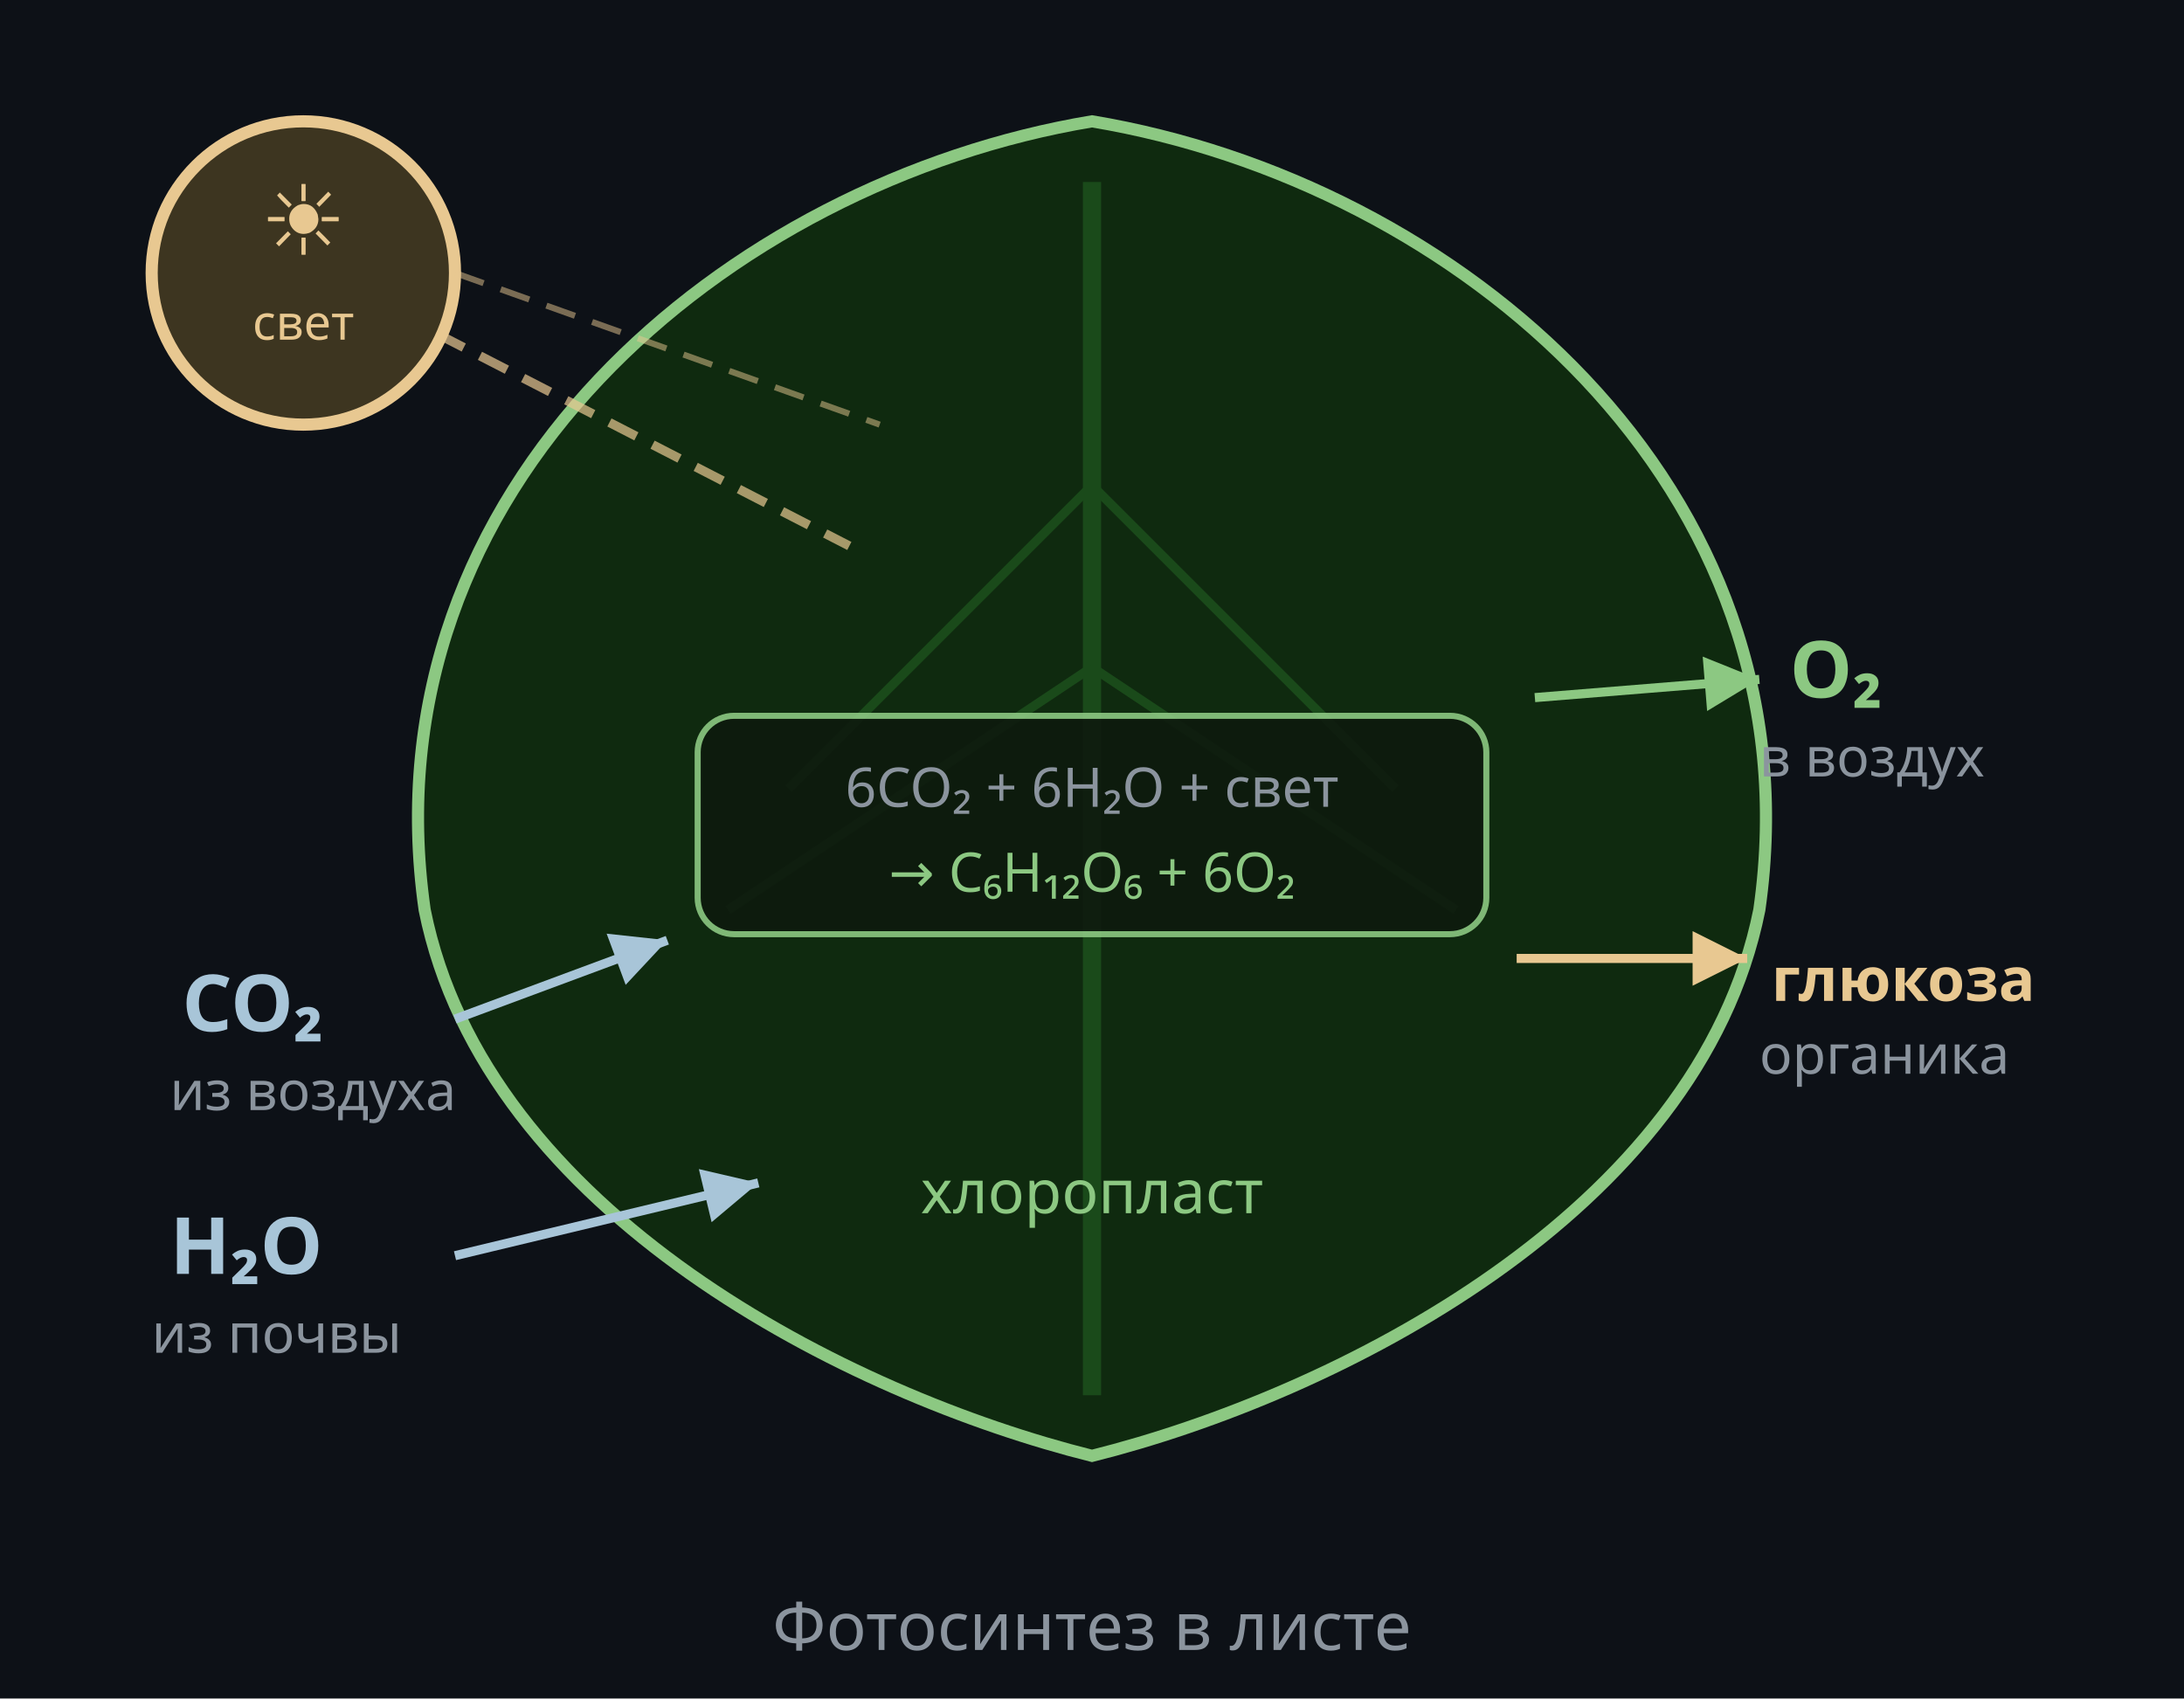
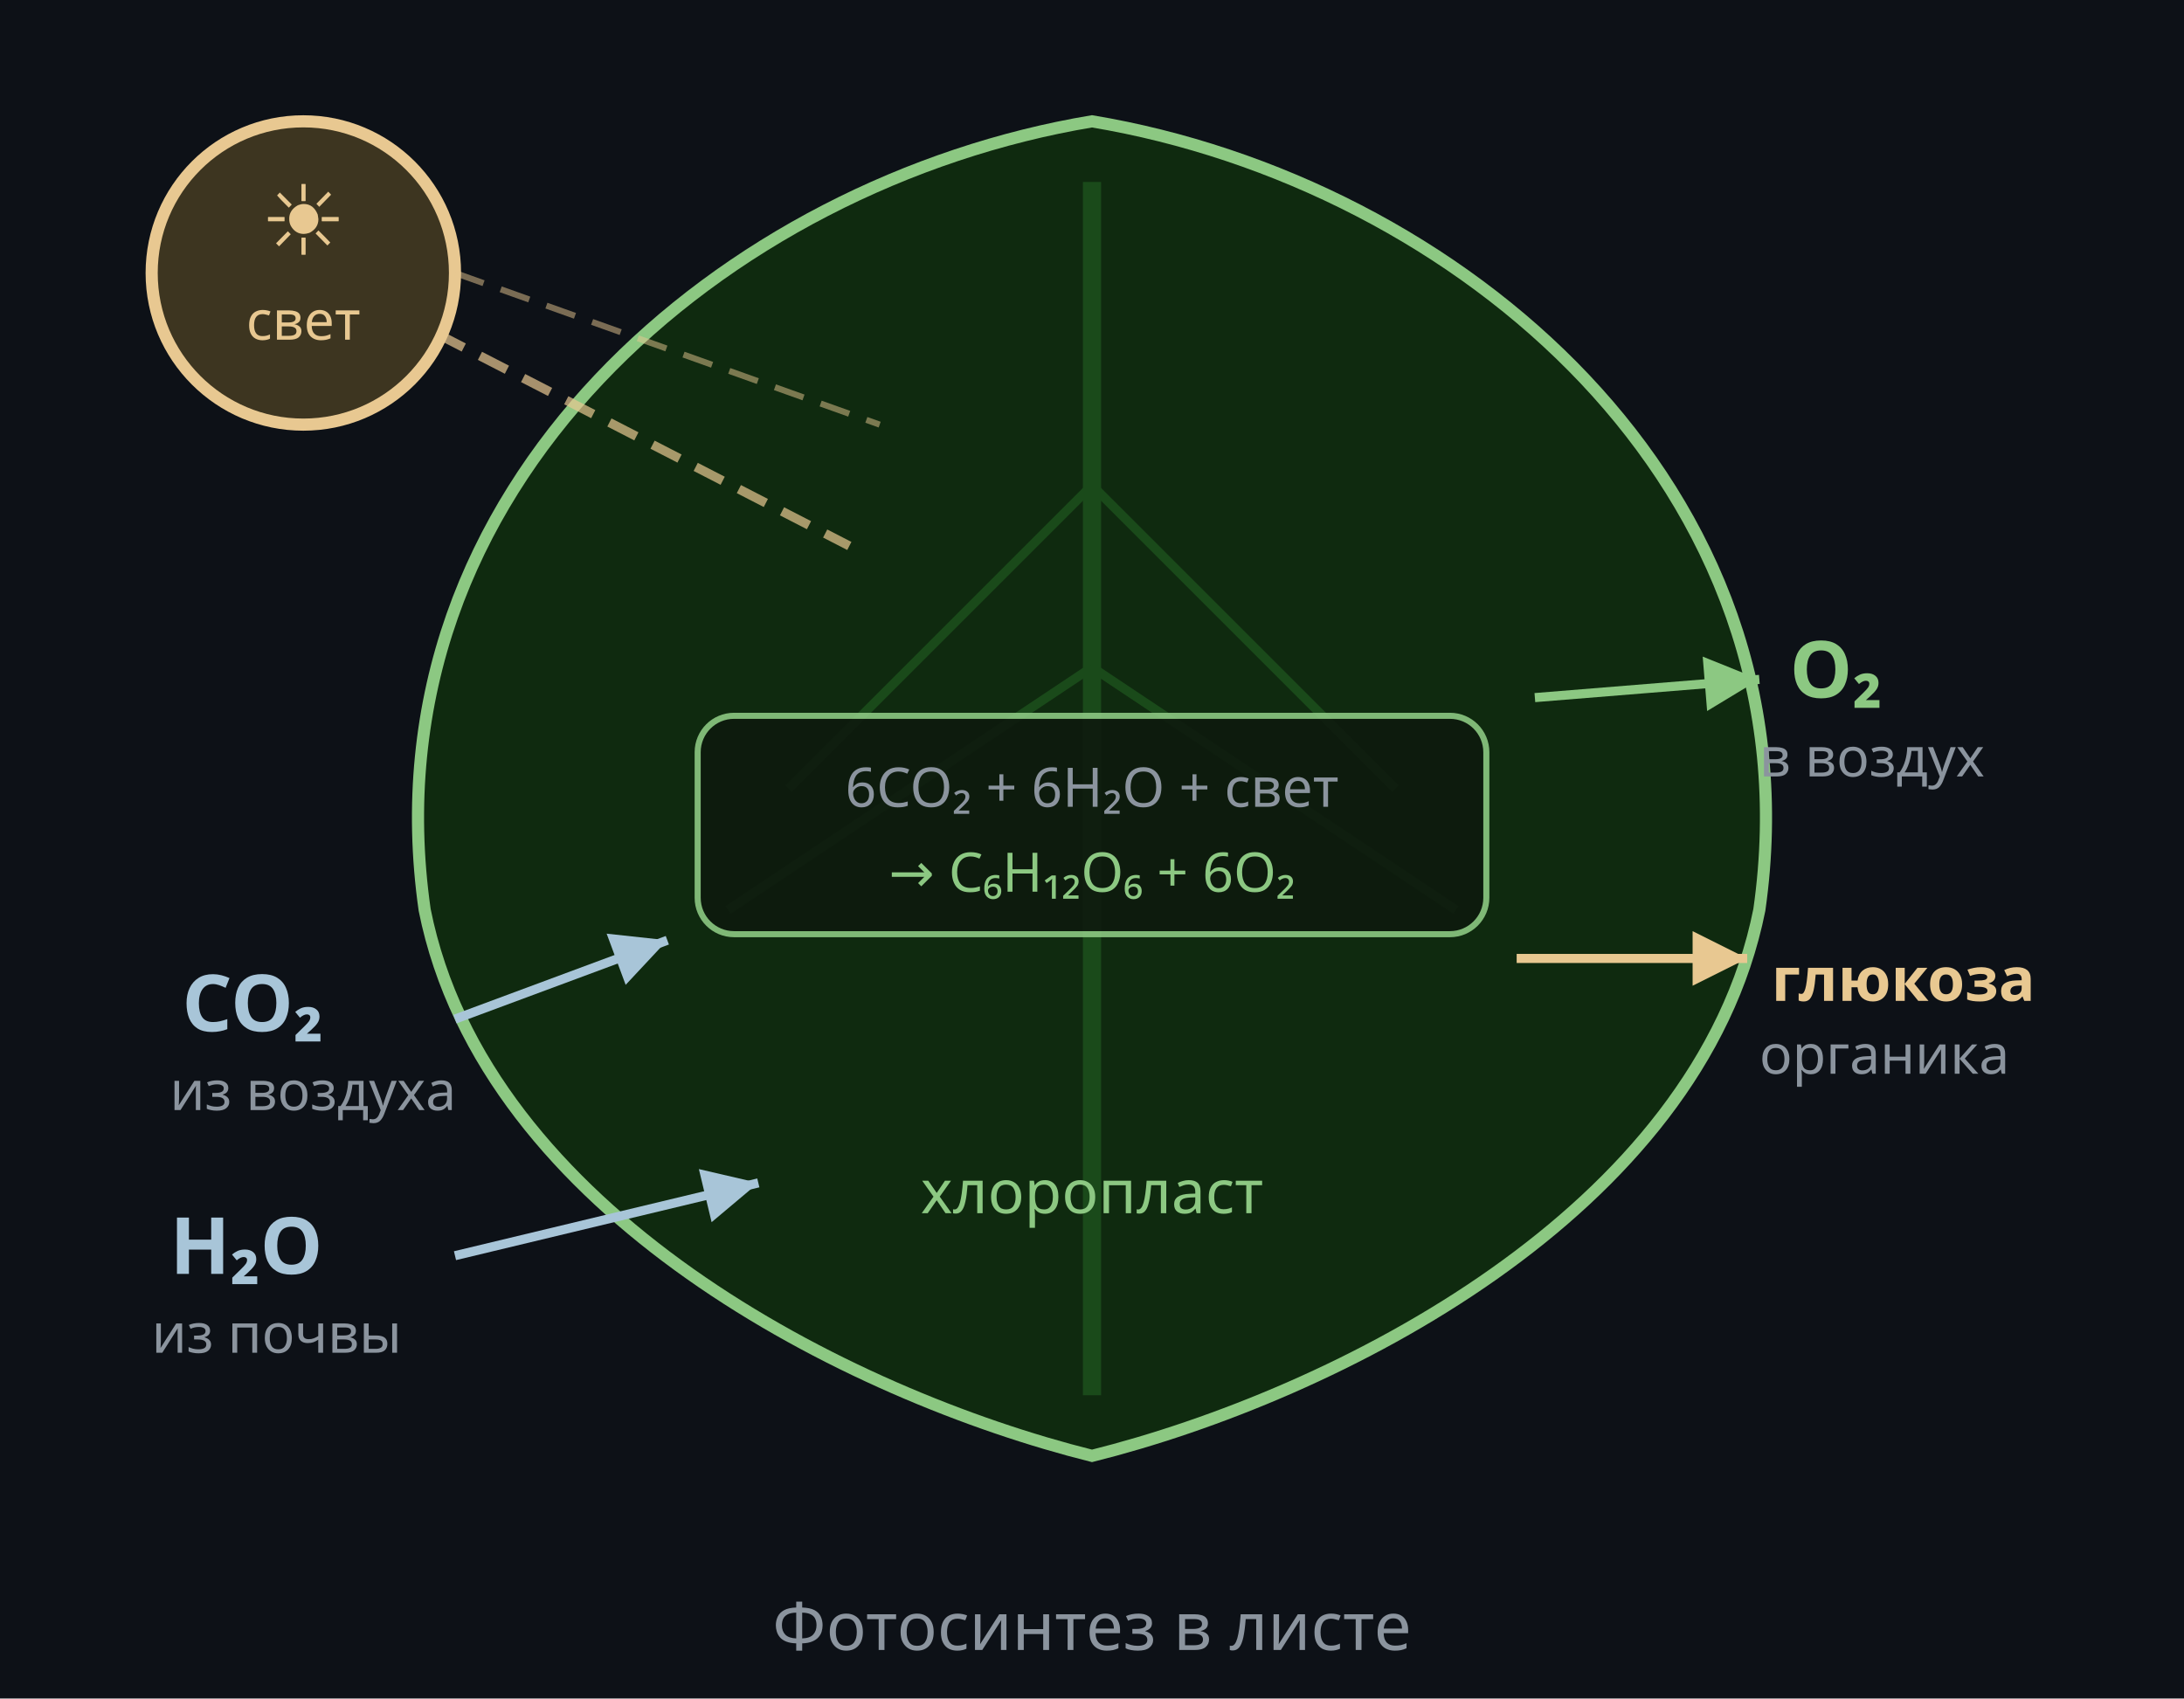
<svg xmlns="http://www.w3.org/2000/svg" viewBox="0 0 360 280" font-family="system-ui,sans-serif">
  <rect width="360" height="280" fill="#0d1117" />
  <path d="M180,20 C240,30 300,80 290,150 C280,200 220,230 180,240 C140,230 80,200 70,150 C60,80 120,30 180,20Z" fill="#0f2a0f" stroke="#8cc882" stroke-width="2" />
  <path d="M180,30 L180,230" stroke="#1a4a1a" stroke-width="3" />
  <path d="M180,80  L130,130" stroke="#1a4a1a" stroke-width="1.5" />
  <path d="M180,110 L120,150" stroke="#1a4a1a" stroke-width="1.5" />
  <path d="M180,80  L230,130" stroke="#1a4a1a" stroke-width="1.5" />
  <path d="M180,110 L240,150" stroke="#1a4a1a" stroke-width="1.5" />
  <circle cx="50" cy="45" r="25" fill="#3d3520" stroke="#e8c891" stroke-width="2" />
  <text x="50" y="42" text-anchor="middle" font-size="16" fill="#e8c891">☀</text>
-   <text x="50" y="56" text-anchor="middle" font-size="8" fill="#e8c891">свет</text>
+   <text x="50" y="56" text-anchor="middle" font-size="9" fill="#e8c891">свет</text>
  <line x1="72" y1="55" x2="140" y2="90" stroke="#e8c891" stroke-width="1.5" stroke-dasharray="5,3" opacity="0.7" />
  <line x1="75" y1="45" x2="145" y2="70" stroke="#e8c891" stroke-width="1" stroke-dasharray="5,3" opacity="0.5" />
  <text x="30" y="170" font-size="13" fill="#a8c5d8" font-weight="600">CO₂</text>
  <line x1="75" y1="168" x2="110" y2="155" stroke="#a8c5d8" stroke-width="1.5" marker-end="url(#arr)" />
  <text x="28" y="183" font-size="9" fill="#8b949e">из воздуха</text>
  <text x="28" y="210" font-size="13" fill="#a8c5d8" font-weight="600">H₂O</text>
  <line x1="75" y1="207" x2="125" y2="195" stroke="#a8c5d8" stroke-width="1.5" marker-end="url(#arr)" />
  <text x="25" y="223" font-size="9" fill="#8b949e">из почвы</text>
  <text x="295" y="115" font-size="13" fill="#8cc882" font-weight="600">O₂</text>
  <line x1="253" y1="115" x2="290" y2="112" stroke="#8cc882" stroke-width="1.5" marker-end="url(#arr2)" />
  <text x="290" y="128" font-size="9" fill="#8b949e">в воздух</text>
  <text x="292" y="165" font-size="10" fill="#e8c891" font-weight="600">глюкоза</text>
  <line x1="250" y1="158" x2="288" y2="158" stroke="#e8c891" stroke-width="1.5" marker-end="url(#arr3)" />
  <text x="290" y="177" font-size="9" fill="#8b949e">органика</text>
  <rect x="115" y="118" width="130" height="36" rx="6" fill="#0d1a0d" stroke="#8cc882" stroke-width="1" opacity="0.9" />
  <text x="180" y="133" text-anchor="middle" font-size="9" fill="#8b949e">6CO₂ + 6H₂O + свет</text>
  <text x="180" y="147" text-anchor="middle" font-size="9" fill="#8cc882">→ C₆H₁₂O₆ + 6O₂</text>
  <text x="180" y="200" text-anchor="middle" font-size="10" fill="#8cc882">хлоропласт</text>
  <defs>
    <marker id="arr" markerWidth="6" markerHeight="6" refX="6" refY="3" orient="auto">
      <path d="M0,0 L6,3 L0,6Z" fill="#a8c5d8" />
    </marker>
    <marker id="arr2" markerWidth="6" markerHeight="6" refX="6" refY="3" orient="auto">
      <path d="M0,0 L6,3 L0,6Z" fill="#8cc882" />
    </marker>
    <marker id="arr3" markerWidth="6" markerHeight="6" refX="6" refY="3" orient="auto">
      <path d="M0,0 L6,3 L0,6Z" fill="#e8c891" />
    </marker>
  </defs>
  <text x="180" y="272" text-anchor="middle" font-size="11" fill="#8b949e">Фотосинтез в листе</text>
</svg>
